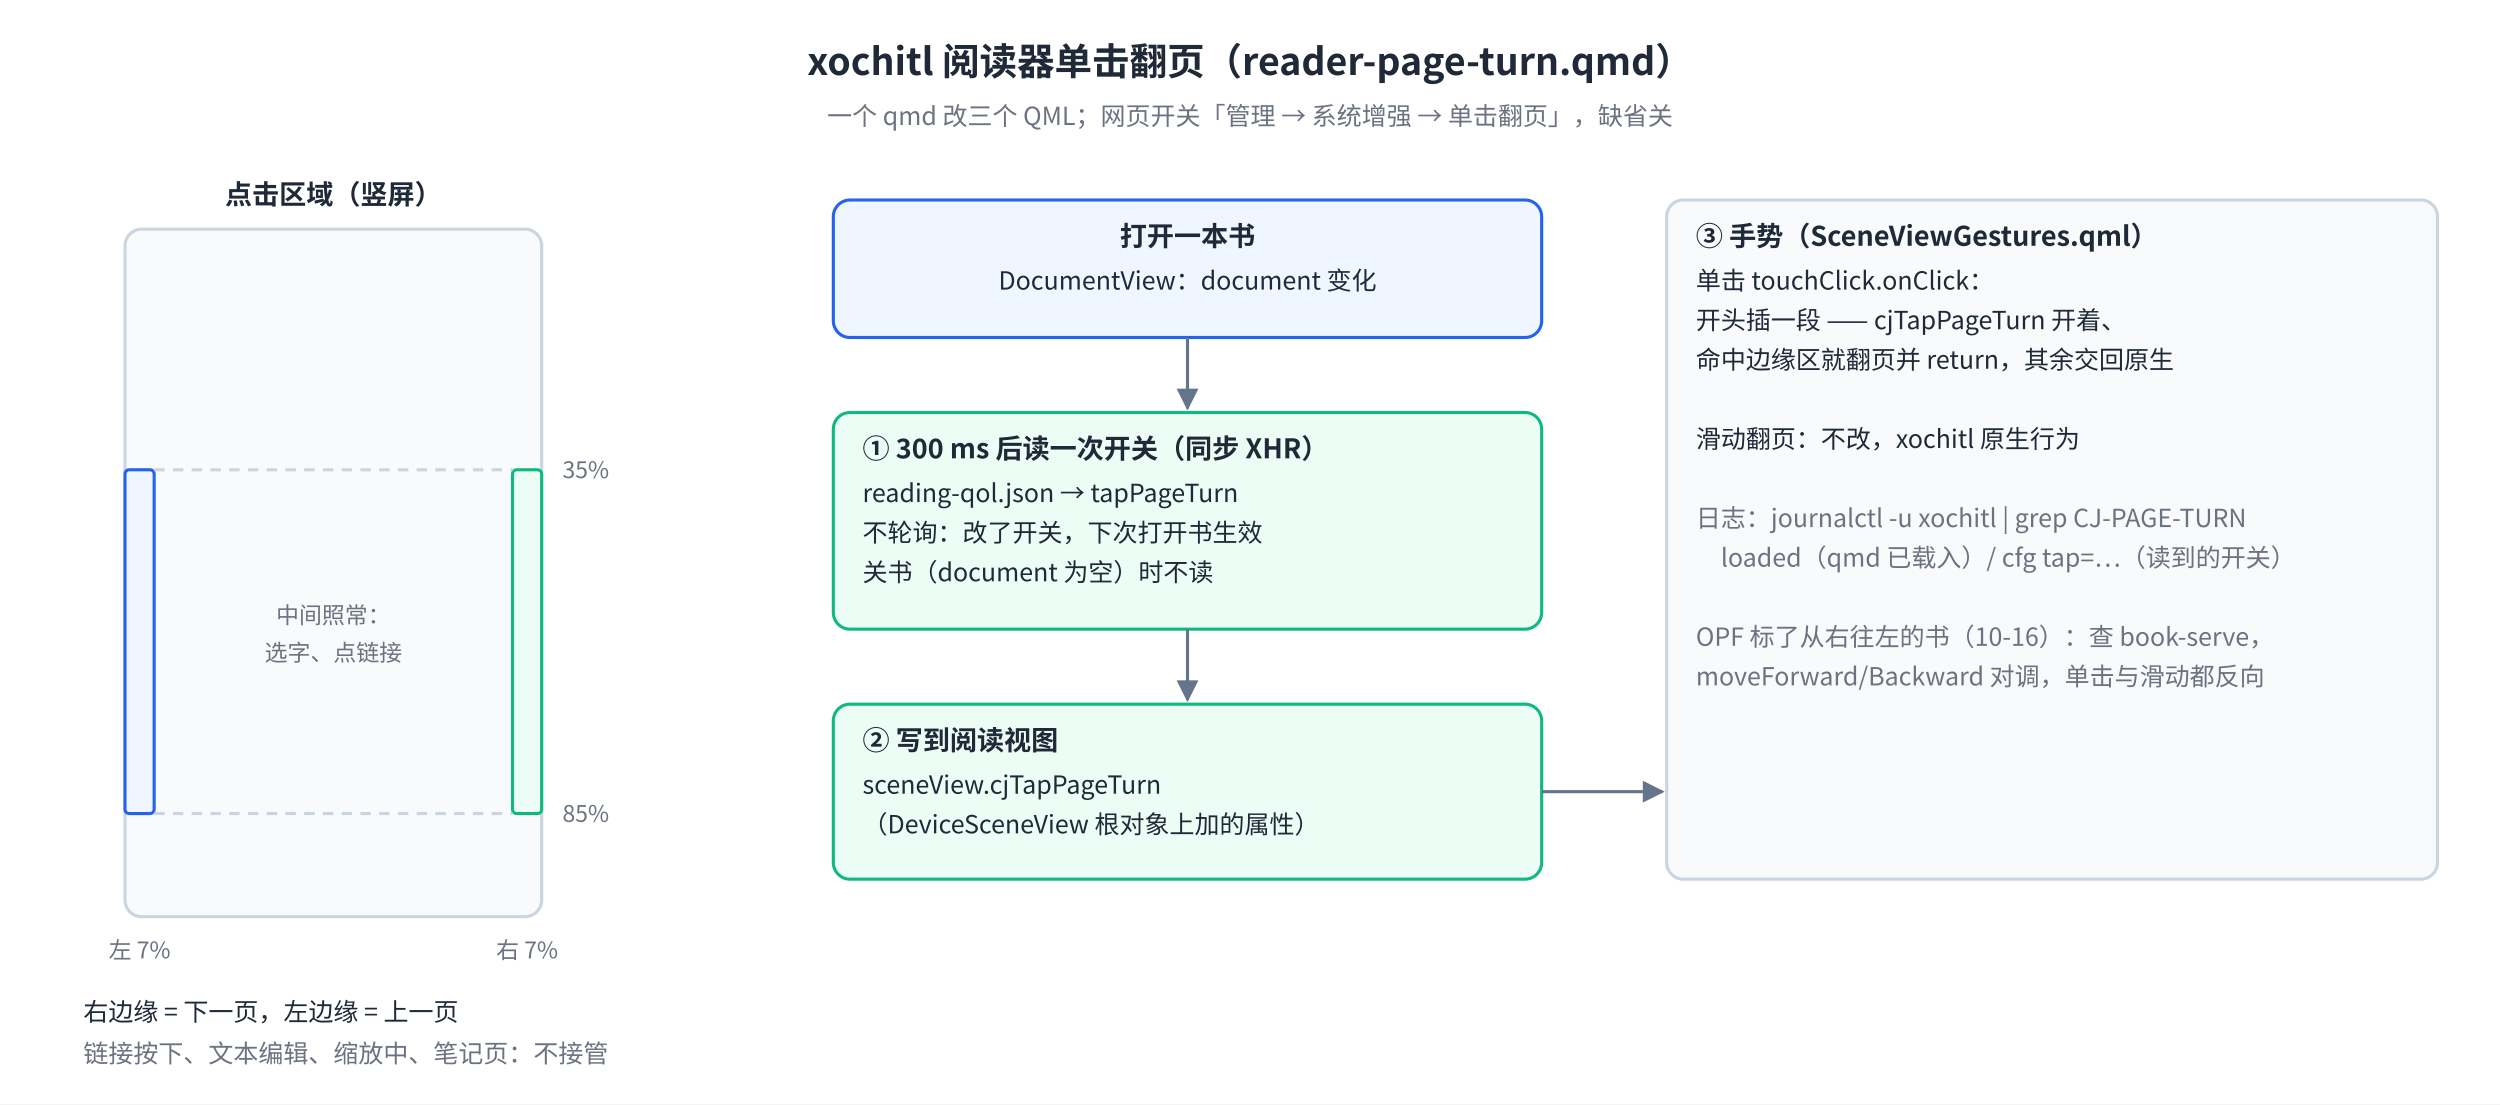
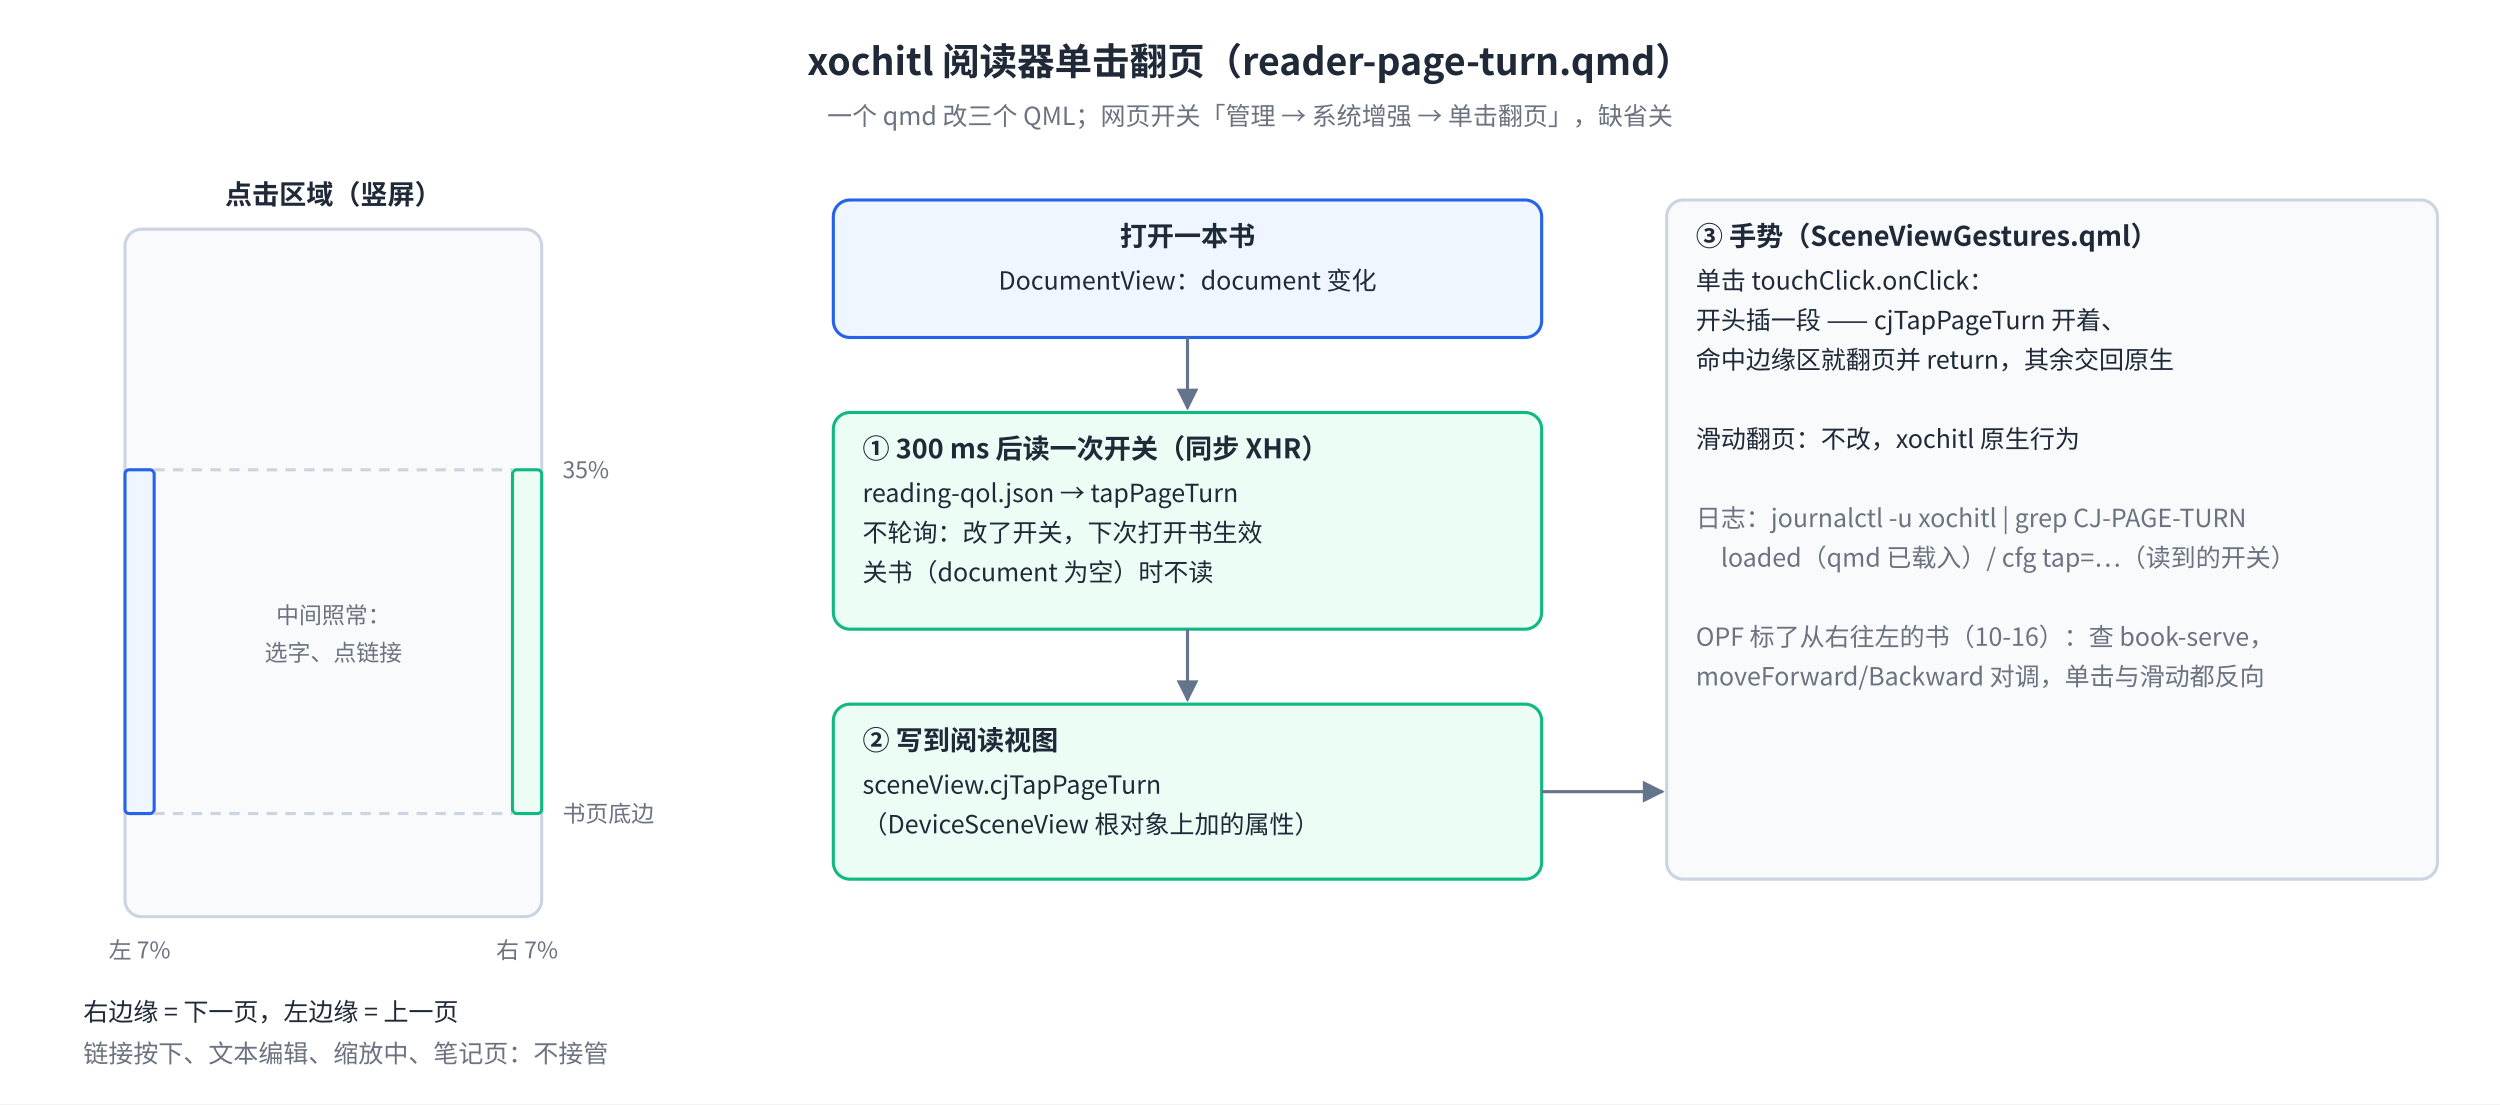
<svg xmlns="http://www.w3.org/2000/svg" viewBox="0 0 1200 530" font-family="Noto Sans SC, Noto Sans CJK SC, PingFang SC, sans-serif">
  <defs>
    <marker id="pt-arr" viewBox="0 0 10 10" refX="9" refY="5" markerWidth="7" markerHeight="7" orient="auto-start-reverse">
      <path d="M0,0 L10,5 L0,10 z" fill="#64748B" />
    </marker>
  </defs>
  <rect width="100%" height="100%" fill="#FFFFFF" />
  <text xml:space="preserve" x="600.0" y="36" font-size="18" font-weight="bold" fill="#1F2937" text-anchor="middle">xochitl 阅读器单击翻页（reader-page-turn.qmd）</text>
  <text xml:space="preserve" x="600.0" y="60" font-size="12" fill="#6B7280" text-anchor="middle">一个 qmd 改三个 QML；网页开关「管理 → 系统增强 → 单击翻页」，缺省关</text>
  <text xml:space="preserve" x="160" y="98" font-size="13" font-weight="bold" fill="#1F2937" text-anchor="middle">点击区域（竖屏）</text>
  <rect x="60" y="110" width="200" height="330" rx="8" fill="#F8FAFC" stroke="#CBD5E1" stroke-width="1.5" />
  <rect x="60" y="225.5" width="14" height="165" rx="2" fill="#EFF6FF" stroke="#2563EB" stroke-width="1.5" />
  <rect x="246" y="225.5" width="14" height="165" rx="2" fill="#ECFDF5" stroke="#10B981" stroke-width="1.5" />
  <polyline points="74,225.5 246,225.5" fill="none" stroke="#CBD5E1" stroke-width="1.5" stroke-dasharray="5 4" />
  <polyline points="74,390.5 246,390.5" fill="none" stroke="#CBD5E1" stroke-width="1.5" stroke-dasharray="5 4" />
  <text xml:space="preserve" x="270" y="229.5" font-size="11" fill="#6B7280" text-anchor="start">35%</text>
-   <text xml:space="preserve" x="270" y="394.5" font-size="11" fill="#6B7280" text-anchor="start">85%</text>
+   <text xml:space="preserve" x="270" y="394.5" font-size="11" fill="#6B7280" text-anchor="start">书页底边</text>
  <text xml:space="preserve" x="160" y="299.25" font-size="11" fill="#6B7280" text-anchor="middle">中间照常：</text>
  <text xml:space="preserve" x="160" y="317.25" font-size="11" fill="#6B7280" text-anchor="middle">选字、点链接</text>
  <text xml:space="preserve" x="67" y="460" font-size="11" fill="#6B7280" text-anchor="middle">左 7%</text>
  <text xml:space="preserve" x="253" y="460" font-size="11" fill="#6B7280" text-anchor="middle">右 7%</text>
  <text xml:space="preserve" x="40" y="490" font-size="12" fill="#1F2937" text-anchor="start">右边缘 = 下一页，左边缘 = 上一页</text>
  <text xml:space="preserve" x="40" y="510" font-size="12" fill="#6B7280" text-anchor="start">链接按下、文本编辑、缩放中、笔记页：不接管</text>
  <rect x="400" y="96" width="340" height="66" rx="8" fill="#EFF6FF" stroke="#2563EB" stroke-width="1.5" />
  <text xml:space="preserve" x="570.0" y="118" font-size="13" font-weight="bold" fill="#1F2937" text-anchor="middle">打开一本书</text>
  <text xml:space="preserve" x="570.0" y="139" font-size="12" fill="#1F2937" text-anchor="middle">DocumentView：document 变化</text>
  <rect x="400" y="198" width="340" height="104" rx="8" fill="#ECFDF5" stroke="#10B981" stroke-width="1.5" />
  <text xml:space="preserve" x="414" y="220" font-size="13" font-weight="bold" fill="#1F2937" text-anchor="start">① 300 ms 后读一次开关（同步 XHR）</text>
  <text xml:space="preserve" x="414" y="241" font-size="12" fill="#1F2937" text-anchor="start">reading-qol.json → tapPageTurn</text>
  <text xml:space="preserve" x="414" y="260" font-size="12" fill="#1F2937" text-anchor="start">不轮询：改了开关，下次打开书生效</text>
  <text xml:space="preserve" x="414" y="279" font-size="12" fill="#1F2937" text-anchor="start">关书（document 为空）时不读</text>
  <rect x="400" y="338" width="340" height="84" rx="8" fill="#ECFDF5" stroke="#10B981" stroke-width="1.5" />
  <text xml:space="preserve" x="414" y="360" font-size="13" font-weight="bold" fill="#1F2937" text-anchor="start">② 写到阅读视图</text>
  <text xml:space="preserve" x="414" y="381" font-size="12" fill="#1F2937" text-anchor="start">sceneView.cjTapPageTurn</text>
  <text xml:space="preserve" x="414" y="400" font-size="12" fill="#1F2937" text-anchor="start">（DeviceSceneView 根对象上加的属性）</text>
  <polyline points="570,162 570,196" fill="none" stroke="#64748B" stroke-width="1.5" marker-end="url(#pt-arr)" />
  <polyline points="570,302 570,336" fill="none" stroke="#64748B" stroke-width="1.5" marker-end="url(#pt-arr)" />
  <rect x="800" y="96" width="370" height="326" rx="8" fill="#F8FAFC" stroke="#CBD5E1" stroke-width="1.5" />
  <text xml:space="preserve" x="814" y="118" font-size="13" font-weight="bold" fill="#1F2937" text-anchor="start">③ 手势（SceneViewGestures.qml）</text>
  <text xml:space="preserve" x="814" y="139" font-size="12" fill="#1F2937" text-anchor="start">单击 touchClick.onClick：</text>
  <text xml:space="preserve" x="814" y="158" font-size="12" fill="#1F2937" text-anchor="start">开头插一段 —— cjTapPageTurn 开着、</text>
  <text xml:space="preserve" x="814" y="177" font-size="12" fill="#1F2937" text-anchor="start">命中边缘区就翻页并 return，其余交回原生</text>
  <text xml:space="preserve" x="814" y="196" font-size="12" fill="#1F2937" text-anchor="start" />
  <text xml:space="preserve" x="814" y="215" font-size="12" fill="#1F2937" text-anchor="start">滑动翻页：不改，xochitl 原生行为</text>
  <text xml:space="preserve" x="814" y="234" font-size="12" fill="#1F2937" text-anchor="start" />
  <text xml:space="preserve" x="814" y="253" font-size="12" fill="#6B7280" text-anchor="start">日志：journalctl -u xochitl | grep CJ-PAGE-TURN</text>
  <text xml:space="preserve" x="814" y="272" font-size="12" fill="#6B7280" text-anchor="start">　loaded（qmd 已载入）/ cfg tap=…（读到的开关）</text>
  <text xml:space="preserve" x="814" y="291" font-size="12" fill="#1F2937" text-anchor="start" />
  <text xml:space="preserve" x="814" y="310" font-size="12" fill="#6B7280" text-anchor="start">OPF 标了从右往左的书（10-16）：查 book-serve，</text>
  <text xml:space="preserve" x="814" y="329" font-size="12" fill="#6B7280" text-anchor="start">moveForward/Backward 对调，单击与滑动都反向</text>
  <polyline points="740,380 798,380" fill="none" stroke="#64748B" stroke-width="1.5" marker-end="url(#pt-arr)" />
</svg>
